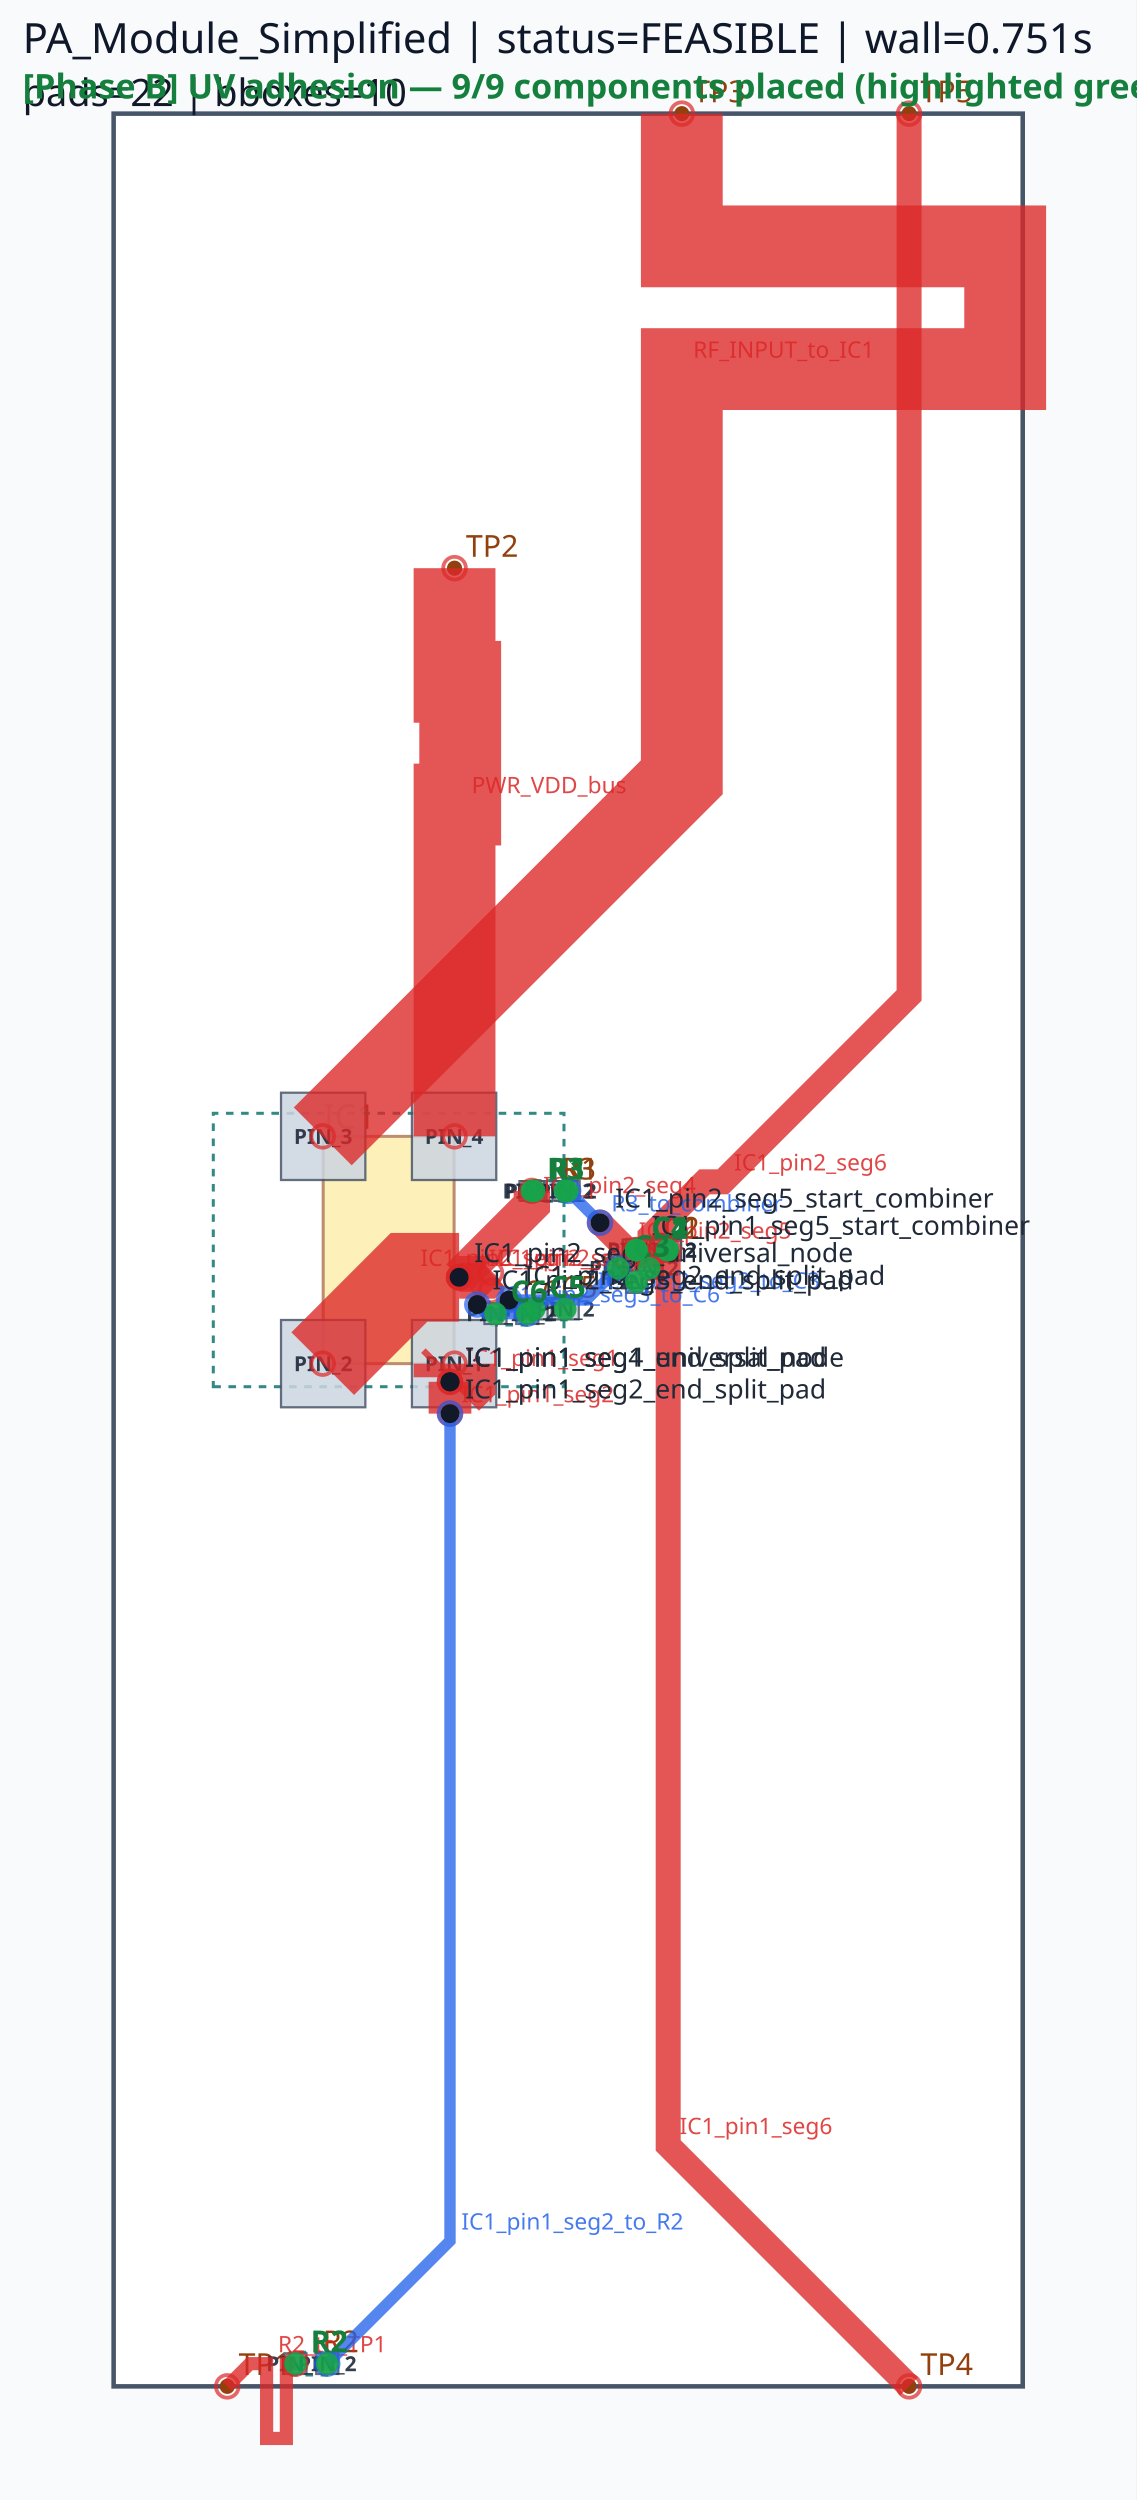
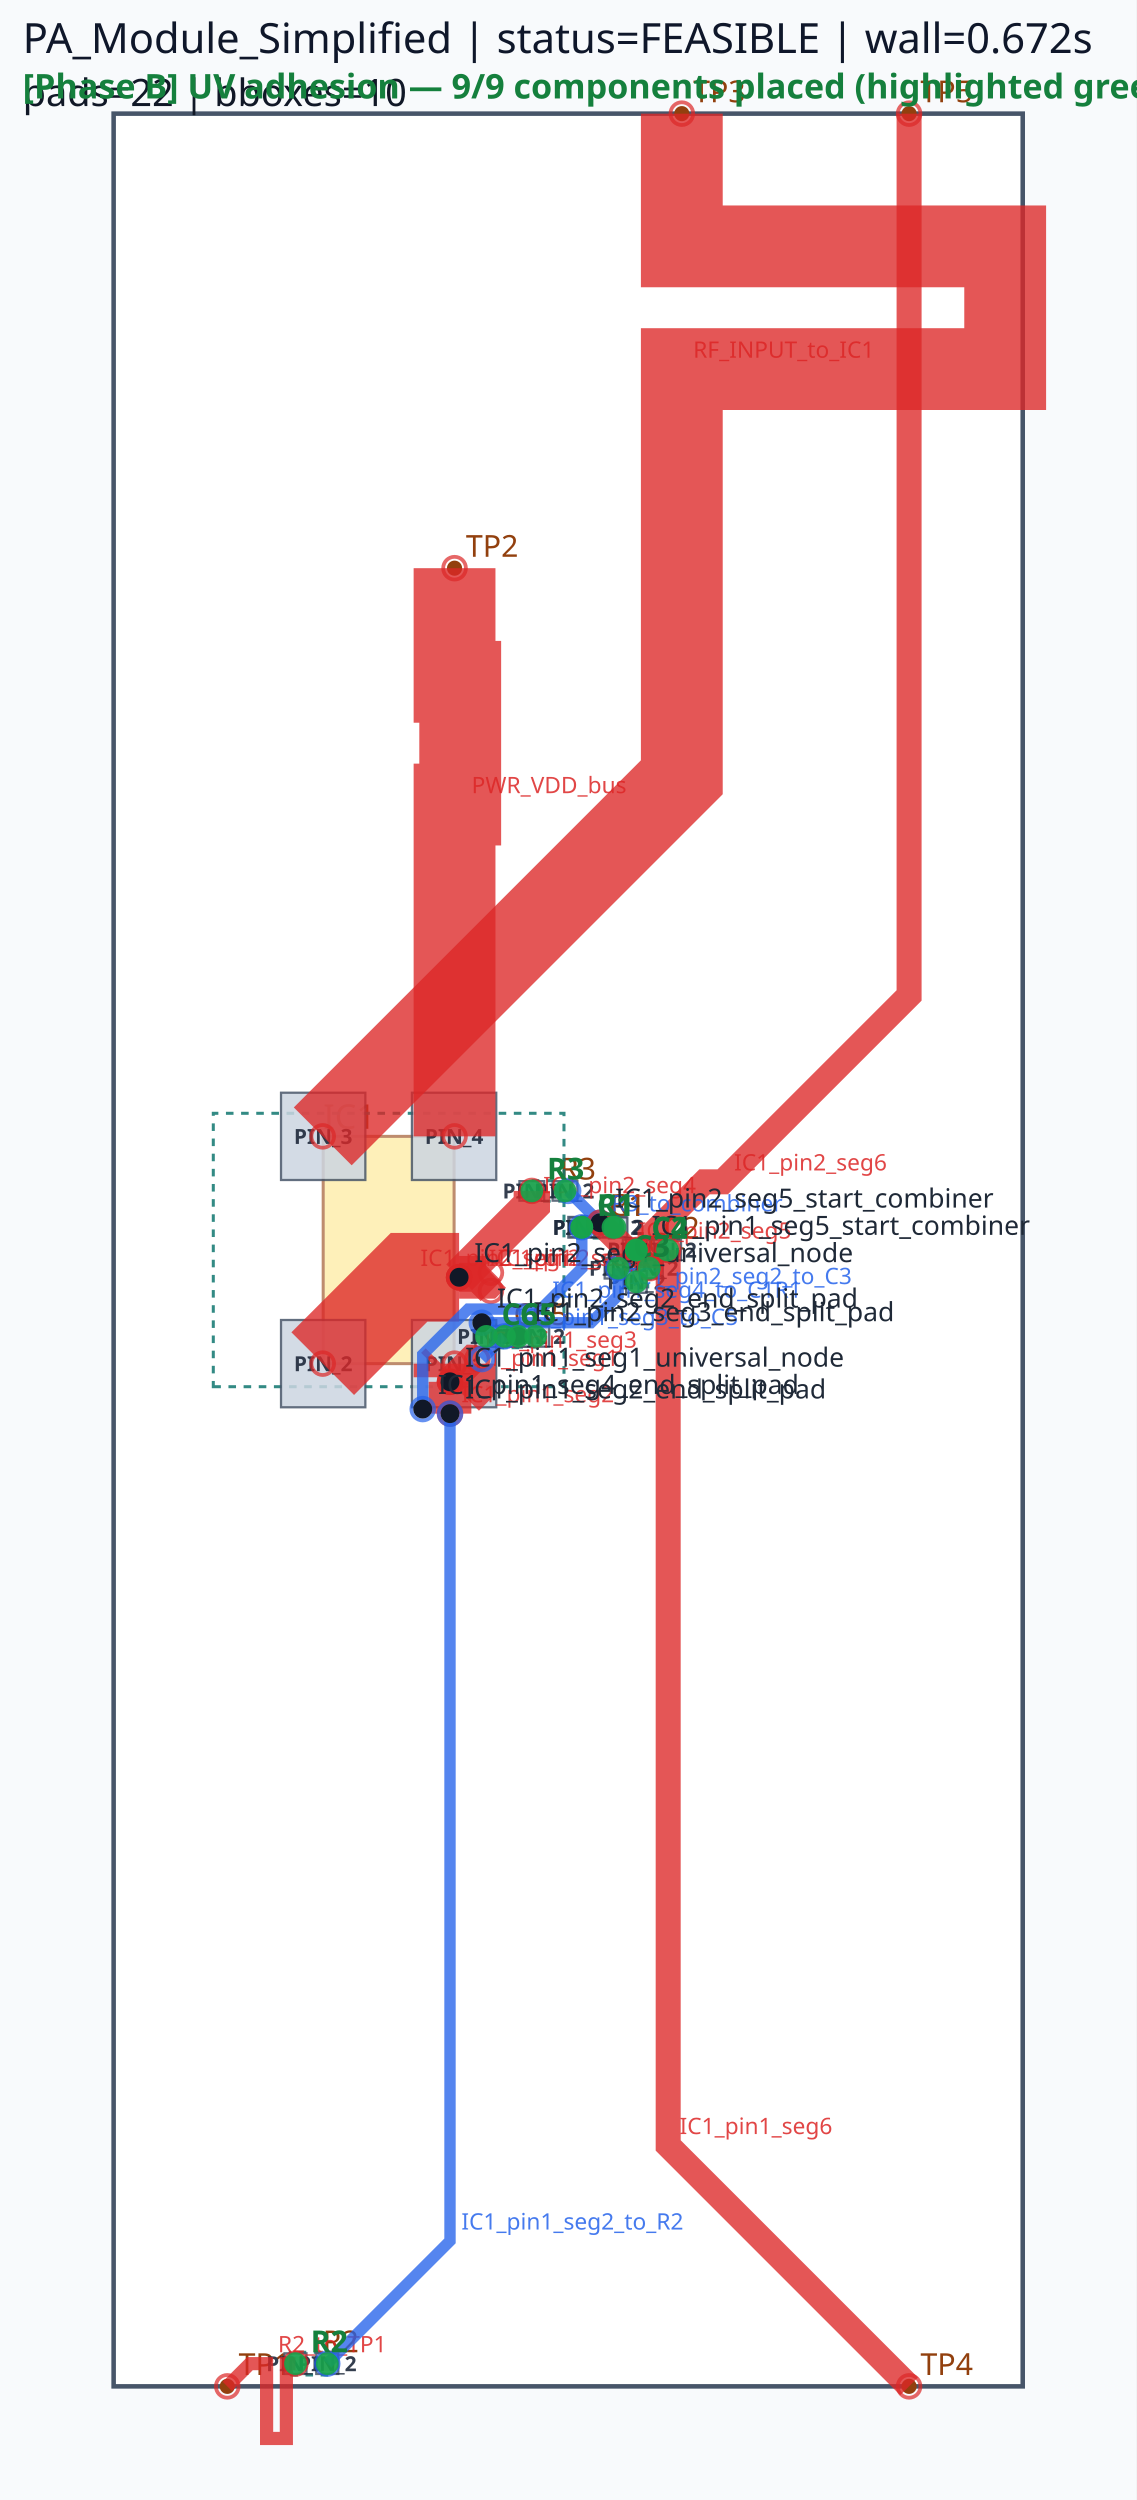
<svg xmlns="http://www.w3.org/2000/svg" viewBox="0 0 300.0 660.0" width="300.0" height="660.0">
  <rect x="0" y="0" width="100%" height="100%" fill="#f8fafc" />
  <rect x="30.00" y="30.00" width="240.00" height="600.00" fill="#ffffff" stroke="#475569" stroke-width="1.2" />
  <rect x="85.32" y="300.00" width="34.56" height="60.00" fill="#fde68a" stroke="#92400e" stroke-width="0.8" opacity="0.6" />
  <text x="85.32" y="298.00" font-family="sans-serif" font-size="9" fill="#92400e">IC1</text>
  <circle cx="60.00" cy="630.00" r="2" fill="#92400e" />
  <text x="63.00" y="627.00" font-family="sans-serif" font-size="8" fill="#92400e">TP1</text>
  <circle cx="120.00" cy="150.00" r="2" fill="#92400e" />
  <text x="123.00" y="147.00" font-family="sans-serif" font-size="8" fill="#92400e">TP2</text>
  <circle cx="180.00" cy="30.00" r="2" fill="#92400e" />
  <text x="183.00" y="27.00" font-family="sans-serif" font-size="8" fill="#92400e">TP3</text>
  <circle cx="240.00" cy="630.00" r="2" fill="#92400e" />
  <text x="243.00" y="627.00" font-family="sans-serif" font-size="8" fill="#92400e">TP4</text>
  <circle cx="240.00" cy="30.00" r="2" fill="#92400e" />
  <text x="243.00" y="27.00" font-family="sans-serif" font-size="8" fill="#92400e">TP5</text>
-   <circle cx="168.00" cy="330.00" r="2" fill="#92400e" />
-   <circle cx="176.22" cy="330.00" r="2" fill="#92400e" />
-   <text x="175.11" y="327.00" font-family="sans-serif" font-size="8" fill="#92400e">C1</text>
-   <circle cx="141.00" cy="314.41" r="2" fill="#92400e" />
-   <circle cx="149.76" cy="314.41" r="2" fill="#92400e" />
-   <text x="148.38" y="311.41" font-family="sans-serif" font-size="8" fill="#92400e">R1</text>
+   <circle cx="153.60" cy="324.00" r="2" fill="#92400e" />
+   <circle cx="161.82" cy="324.00" r="2" fill="#92400e" />
+   <text x="160.71" y="321.00" font-family="sans-serif" font-size="8" fill="#92400e">C1</text>
+   <circle cx="153.60" cy="324.00" r="2" fill="#92400e" />
+   <circle cx="162.36" cy="324.00" r="2" fill="#92400e" />
+   <text x="160.98" y="321.00" font-family="sans-serif" font-size="8" fill="#92400e">R1</text>
  <circle cx="168.00" cy="330.00" r="2" fill="#92400e" />
  <circle cx="176.22" cy="330.00" r="2" fill="#92400e" />
  <text x="175.11" y="327.00" font-family="sans-serif" font-size="8" fill="#92400e">C2</text>
  <circle cx="78.00" cy="624.00" r="2" fill="#92400e" />
  <circle cx="86.40" cy="624.00" r="2" fill="#92400e" />
  <text x="85.20" y="621.00" font-family="sans-serif" font-size="8" fill="#92400e">R2</text>
  <circle cx="163.20" cy="334.80" r="2" fill="#92400e" />
  <circle cx="171.42" cy="334.80" r="2" fill="#92400e" />
  <text x="170.31" y="331.80" font-family="sans-serif" font-size="8" fill="#92400e">C3</text>
  <circle cx="140.40" cy="314.40" r="2" fill="#92400e" />
  <circle cx="149.16" cy="314.40" r="2" fill="#92400e" />
  <text x="147.78" y="311.40" font-family="sans-serif" font-size="8" fill="#92400e">R3</text>
  <circle cx="168.00" cy="330.00" r="2" fill="#92400e" />
  <circle cx="168.00" cy="338.40" r="2" fill="#92400e" />
  <text x="171.00" y="331.20" font-family="sans-serif" font-size="8" fill="#92400e">C4</text>
-   <circle cx="141.00" cy="345.59" r="2" fill="#92400e" />
-   <circle cx="149.22" cy="345.59" r="2" fill="#92400e" />
-   <text x="148.11" y="342.59" font-family="sans-serif" font-size="8" fill="#92400e">C5</text>
-   <circle cx="130.80" cy="346.80" r="2" fill="#92400e" />
-   <circle cx="139.20" cy="346.80" r="2" fill="#92400e" />
-   <text x="138.00" y="343.80" font-family="sans-serif" font-size="8" fill="#92400e">C6</text>
+   <circle cx="133.20" cy="352.80" r="2" fill="#92400e" />
+   <circle cx="141.42" cy="352.80" r="2" fill="#92400e" />
+   <text x="140.31" y="349.80" font-family="sans-serif" font-size="8" fill="#92400e">C5</text>
+   <circle cx="128.40" cy="352.80" r="2" fill="#92400e" />
+   <circle cx="136.80" cy="352.80" r="2" fill="#92400e" />
+   <text x="135.60" y="349.80" font-family="sans-serif" font-size="8" fill="#92400e">C6</text>
  <path d="M 56.31,366.09 L 148.89,366.09 L 148.89,293.91 L 56.31,293.91 Z" class="component-bbox" fill="none" stroke="#0f766e" stroke-width="0.8" stroke-dasharray="2 2" opacity="0.85" />
-   <path d="M 166.86,332.85 L 177.36,332.85 L 177.36,327.15 L 166.86,327.15 Z" class="component-bbox" fill="none" stroke="#0f766e" stroke-width="0.8" stroke-dasharray="2 2" opacity="0.85" />
-   <path d="M 139.98,317.11 L 150.78,317.11 L 150.78,311.71 L 139.98,311.71 Z" class="component-bbox" fill="none" stroke="#0f766e" stroke-width="0.8" stroke-dasharray="2 2" opacity="0.85" />
+   <path d="M 152.46,326.85 L 162.96,326.85 L 162.96,321.15 L 152.46,321.15 Z" class="component-bbox" fill="none" stroke="#0f766e" stroke-width="0.8" stroke-dasharray="2 2" opacity="0.85" />
+   <path d="M 152.58,326.70 L 163.38,326.70 L 163.38,321.30 L 152.58,321.30 Z" class="component-bbox" fill="none" stroke="#0f766e" stroke-width="0.8" stroke-dasharray="2 2" opacity="0.85" />
  <path d="M 166.86,332.85 L 177.36,332.85 L 177.36,327.15 L 166.86,327.15 Z" class="component-bbox" fill="none" stroke="#0f766e" stroke-width="0.8" stroke-dasharray="2 2" opacity="0.85" />
  <path d="M 76.65,627.00 L 87.75,627.00 L 87.75,621.00 L 76.65,621.00 Z" class="component-bbox" fill="none" stroke="#0f766e" stroke-width="0.8" stroke-dasharray="2 2" opacity="0.85" />
  <path d="M 162.06,337.65 L 172.56,337.65 L 172.56,331.95 L 162.06,331.95 Z" class="component-bbox" fill="none" stroke="#0f766e" stroke-width="0.8" stroke-dasharray="2 2" opacity="0.85" />
  <path d="M 139.38,317.10 L 150.18,317.10 L 150.18,311.70 L 139.38,311.70 Z" class="component-bbox" fill="none" stroke="#0f766e" stroke-width="0.8" stroke-dasharray="2 2" opacity="0.85" />
  <path d="M 165.00,328.65 L 165.00,339.75 L 171.00,339.75 L 171.00,328.65 Z" class="component-bbox" fill="none" stroke="#0f766e" stroke-width="0.8" stroke-dasharray="2 2" opacity="0.85" />
-   <path d="M 139.86,348.44 L 150.36,348.44 L 150.36,342.74 L 139.86,342.74 Z" class="component-bbox" fill="none" stroke="#0f766e" stroke-width="0.8" stroke-dasharray="2 2" opacity="0.85" />
-   <path d="M 129.45,349.80 L 140.55,349.80 L 140.55,343.80 L 129.45,343.80 Z" class="component-bbox" fill="none" stroke="#0f766e" stroke-width="0.8" stroke-dasharray="2 2" opacity="0.85" />
+   <path d="M 132.06,355.65 L 142.56,355.65 L 142.56,349.95 L 132.06,349.95 Z" class="component-bbox" fill="none" stroke="#0f766e" stroke-width="0.8" stroke-dasharray="2 2" opacity="0.85" />
+   <path d="M 127.05,355.80 L 138.15,355.80 L 138.15,349.80 L 127.05,349.80 Z" class="component-bbox" fill="none" stroke="#0f766e" stroke-width="0.8" stroke-dasharray="2 2" opacity="0.85" />
  <polygon points="108.75,348.48 108.75,371.52 131.01,371.52 131.01,348.48" fill="#cbd5e1" stroke="#475569" stroke-width="0.6" opacity="0.85" />
  <text x="119.88" y="362.00" font-family="sans-serif" font-size="5.5" text-anchor="middle" font-weight="bold" fill="#1e293b" opacity="0.9">PIN_1</text>
  <polygon points="74.19,348.48 74.19,371.52 96.45,371.52 96.45,348.48" fill="#cbd5e1" stroke="#475569" stroke-width="0.6" opacity="0.85" />
  <text x="85.32" y="362.00" font-family="sans-serif" font-size="5.5" text-anchor="middle" font-weight="bold" fill="#1e293b" opacity="0.9">PIN_2</text>
  <polygon points="96.45,311.52 96.45,288.48 74.19,288.48 74.19,311.52" fill="#cbd5e1" stroke="#475569" stroke-width="0.6" opacity="0.85" />
  <text x="85.32" y="302.00" font-family="sans-serif" font-size="5.5" text-anchor="middle" font-weight="bold" fill="#1e293b" opacity="0.9">PIN_3</text>
  <polygon points="131.01,311.52 131.01,288.48 108.75,288.48 108.75,311.52" fill="#cbd5e1" stroke="#475569" stroke-width="0.6" opacity="0.85" />
  <text x="119.88" y="302.00" font-family="sans-serif" font-size="5.5" text-anchor="middle" font-weight="bold" fill="#1e293b" opacity="0.9">PIN_4</text>
-   <polygon points="164.43,332.73 171.57,332.73 171.57,327.27 164.43,327.27" fill="#cbd5e1" stroke="#475569" stroke-width="0.6" opacity="0.85" />
-   <text x="168.00" y="332.00" font-family="sans-serif" font-size="5.5" text-anchor="middle" font-weight="bold" fill="#1e293b" opacity="0.9">PIN_1</text>
-   <polygon points="172.65,332.73 179.79,332.73 179.79,327.27 172.65,327.27" fill="#cbd5e1" stroke="#475569" stroke-width="0.6" opacity="0.85" />
-   <text x="176.22" y="332.00" font-family="sans-serif" font-size="5.5" text-anchor="middle" font-weight="bold" fill="#1e293b" opacity="0.9">PIN_2</text>
-   <polygon points="137.73,316.99 144.27,316.99 144.27,311.83 137.73,311.83" fill="#cbd5e1" stroke="#475569" stroke-width="0.6" opacity="0.85" />
-   <text x="141.00" y="316.41" font-family="sans-serif" font-size="5.5" text-anchor="middle" font-weight="bold" fill="#1e293b" opacity="0.9">PIN_1</text>
-   <polygon points="146.49,316.99 153.03,316.99 153.03,311.83 146.49,311.83" fill="#cbd5e1" stroke="#475569" stroke-width="0.6" opacity="0.85" />
-   <text x="149.76" y="316.41" font-family="sans-serif" font-size="5.5" text-anchor="middle" font-weight="bold" fill="#1e293b" opacity="0.9">PIN_2</text>
+   <polygon points="150.03,326.73 157.17,326.73 157.17,321.27 150.03,321.27" fill="#cbd5e1" stroke="#475569" stroke-width="0.6" opacity="0.85" />
+   <text x="153.60" y="326.00" font-family="sans-serif" font-size="5.5" text-anchor="middle" font-weight="bold" fill="#1e293b" opacity="0.9">PIN_1</text>
+   <polygon points="158.25,326.73 165.39,326.73 165.39,321.27 158.25,321.27" fill="#cbd5e1" stroke="#475569" stroke-width="0.6" opacity="0.85" />
+   <text x="161.82" y="326.00" font-family="sans-serif" font-size="5.5" text-anchor="middle" font-weight="bold" fill="#1e293b" opacity="0.9">PIN_2</text>
+   <polygon points="150.33,326.58 156.87,326.58 156.87,321.42 150.33,321.42" fill="#cbd5e1" stroke="#475569" stroke-width="0.6" opacity="0.85" />
+   <text x="153.60" y="326.00" font-family="sans-serif" font-size="5.5" text-anchor="middle" font-weight="bold" fill="#1e293b" opacity="0.9">PIN_1</text>
+   <polygon points="159.09,326.58 165.63,326.58 165.63,321.42 159.09,321.42" fill="#cbd5e1" stroke="#475569" stroke-width="0.6" opacity="0.85" />
+   <text x="162.36" y="326.00" font-family="sans-serif" font-size="5.5" text-anchor="middle" font-weight="bold" fill="#1e293b" opacity="0.9">PIN_2</text>
  <polygon points="164.43,332.73 171.57,332.73 171.57,327.27 164.43,327.27" fill="#cbd5e1" stroke="#475569" stroke-width="0.6" opacity="0.85" />
  <text x="168.00" y="332.00" font-family="sans-serif" font-size="5.5" text-anchor="middle" font-weight="bold" fill="#1e293b" opacity="0.9">PIN_1</text>
  <polygon points="172.65,332.73 179.79,332.73 179.79,327.27 172.65,327.27" fill="#cbd5e1" stroke="#475569" stroke-width="0.6" opacity="0.85" />
  <text x="176.22" y="332.00" font-family="sans-serif" font-size="5.5" text-anchor="middle" font-weight="bold" fill="#1e293b" opacity="0.9">PIN_2</text>
  <polygon points="80.91,621.27 75.09,621.27 75.09,626.73 80.91,626.73" fill="#cbd5e1" stroke="#475569" stroke-width="0.6" opacity="0.85" />
  <text x="78.00" y="626.00" font-family="sans-serif" font-size="5.5" text-anchor="middle" font-weight="bold" fill="#1e293b" opacity="0.9">PIN_1</text>
  <polygon points="83.49,626.73 89.31,626.73 89.31,621.27 83.49,621.27" fill="#cbd5e1" stroke="#475569" stroke-width="0.6" opacity="0.85" />
  <text x="86.40" y="626.00" font-family="sans-serif" font-size="5.5" text-anchor="middle" font-weight="bold" fill="#1e293b" opacity="0.9">PIN_2</text>
  <polygon points="159.63,337.53 166.77,337.53 166.77,332.07 159.63,332.07" fill="#cbd5e1" stroke="#475569" stroke-width="0.6" opacity="0.85" />
  <text x="163.20" y="336.80" font-family="sans-serif" font-size="5.5" text-anchor="middle" font-weight="bold" fill="#1e293b" opacity="0.9">PIN_1</text>
  <polygon points="167.85,337.53 174.99,337.53 174.99,332.07 167.85,332.07" fill="#cbd5e1" stroke="#475569" stroke-width="0.6" opacity="0.85" />
  <text x="171.42" y="336.80" font-family="sans-serif" font-size="5.5" text-anchor="middle" font-weight="bold" fill="#1e293b" opacity="0.9">PIN_2</text>
  <polygon points="137.13,316.98 143.67,316.98 143.67,311.82 137.13,311.82" fill="#cbd5e1" stroke="#475569" stroke-width="0.6" opacity="0.85" />
  <text x="140.40" y="316.40" font-family="sans-serif" font-size="5.5" text-anchor="middle" font-weight="bold" fill="#1e293b" opacity="0.9">PIN_1</text>
  <polygon points="145.89,316.98 152.43,316.98 152.43,311.82 145.89,311.82" fill="#cbd5e1" stroke="#475569" stroke-width="0.6" opacity="0.85" />
  <text x="149.16" y="316.40" font-family="sans-serif" font-size="5.5" text-anchor="middle" font-weight="bold" fill="#1e293b" opacity="0.9">PIN_2</text>
  <polygon points="170.73,332.91 170.73,327.09 165.27,327.09 165.27,332.91" fill="#cbd5e1" stroke="#475569" stroke-width="0.6" opacity="0.85" />
  <text x="168.00" y="332.00" font-family="sans-serif" font-size="5.5" text-anchor="middle" font-weight="bold" fill="#1e293b" opacity="0.9">PIN_1</text>
  <polygon points="165.27,335.49 165.27,341.31 170.73,341.31 170.73,335.49" fill="#cbd5e1" stroke="#475569" stroke-width="0.6" opacity="0.85" />
  <text x="168.00" y="340.40" font-family="sans-serif" font-size="5.5" text-anchor="middle" font-weight="bold" fill="#1e293b" opacity="0.9">PIN_2</text>
-   <polygon points="137.43,348.32 144.57,348.32 144.57,342.86 137.43,342.86" fill="#cbd5e1" stroke="#475569" stroke-width="0.6" opacity="0.85" />
-   <text x="141.00" y="347.59" font-family="sans-serif" font-size="5.5" text-anchor="middle" font-weight="bold" fill="#1e293b" opacity="0.9">PIN_1</text>
-   <polygon points="145.65,348.32 152.79,348.32 152.79,342.86 145.65,342.86" fill="#cbd5e1" stroke="#475569" stroke-width="0.6" opacity="0.85" />
-   <text x="149.22" y="347.59" font-family="sans-serif" font-size="5.5" text-anchor="middle" font-weight="bold" fill="#1e293b" opacity="0.9">PIN_2</text>
-   <polygon points="133.71,344.07 127.89,344.07 127.89,349.53 133.71,349.53" fill="#cbd5e1" stroke="#475569" stroke-width="0.6" opacity="0.85" />
-   <text x="130.80" y="348.80" font-family="sans-serif" font-size="5.5" text-anchor="middle" font-weight="bold" fill="#1e293b" opacity="0.9">PIN_1</text>
-   <polygon points="136.29,349.53 142.11,349.53 142.11,344.07 136.29,344.07" fill="#cbd5e1" stroke="#475569" stroke-width="0.6" opacity="0.85" />
-   <text x="139.20" y="348.80" font-family="sans-serif" font-size="5.5" text-anchor="middle" font-weight="bold" fill="#1e293b" opacity="0.9">PIN_2</text>
+   <polygon points="129.63,355.53 136.77,355.53 136.77,350.07 129.63,350.07" fill="#cbd5e1" stroke="#475569" stroke-width="0.6" opacity="0.85" />
+   <text x="133.20" y="354.80" font-family="sans-serif" font-size="5.5" text-anchor="middle" font-weight="bold" fill="#1e293b" opacity="0.9">PIN_1</text>
+   <polygon points="137.85,355.53 144.99,355.53 144.99,350.07 137.85,350.07" fill="#cbd5e1" stroke="#475569" stroke-width="0.6" opacity="0.85" />
+   <text x="141.42" y="354.80" font-family="sans-serif" font-size="5.5" text-anchor="middle" font-weight="bold" fill="#1e293b" opacity="0.9">PIN_2</text>
+   <polygon points="131.31,350.07 125.49,350.07 125.49,355.53 131.31,355.53" fill="#cbd5e1" stroke="#475569" stroke-width="0.6" opacity="0.85" />
+   <text x="128.40" y="354.80" font-family="sans-serif" font-size="5.5" text-anchor="middle" font-weight="bold" fill="#1e293b" opacity="0.9">PIN_1</text>
+   <polygon points="133.89,355.53 139.71,355.53 139.71,350.07 133.89,350.07" fill="#cbd5e1" stroke="#475569" stroke-width="0.6" opacity="0.85" />
+   <text x="136.80" y="354.80" font-family="sans-serif" font-size="5.5" text-anchor="middle" font-weight="bold" fill="#1e293b" opacity="0.9">PIN_2</text>
  <polyline points="85.20,360.00 108.00,337.20 121.20,337.20" fill="none" stroke="#dc2626" stroke-width="23.40" stroke-linecap="butt" stroke-linejoin="miter" opacity="0.78" />
  <circle cx="85.20" cy="360.00" r="3" fill="none" stroke="#dc2626" stroke-width="1.0" opacity="0.7" />
  <circle cx="121.20" cy="337.20" r="3" fill="none" stroke="#dc2626" stroke-width="1.0" opacity="0.7" />
  <text x="111.00" y="334.20" font-family="sans-serif" font-size="6" fill="#dc2626" opacity="0.85">IC1_pin2_seg1</text>
  <polyline points="120.00,360.00 120.00,363.60 118.80,364.80" fill="none" stroke="#dc2626" stroke-width="21.60" stroke-linecap="butt" stroke-linejoin="miter" opacity="0.78" />
  <circle cx="120.00" cy="360.00" r="3" fill="none" stroke="#dc2626" stroke-width="1.0" opacity="0.7" />
  <circle cx="118.80" cy="364.80" r="3" fill="none" stroke="#dc2626" stroke-width="1.0" opacity="0.7" />
  <text x="123.00" y="360.60" font-family="sans-serif" font-size="6" fill="#dc2626" opacity="0.85">IC1_pin1_seg1</text>
  <polyline points="121.20,337.20 140.40,318.00 140.40,314.40" fill="none" stroke="#dc2626" stroke-width="9.60" stroke-linecap="butt" stroke-linejoin="miter" opacity="0.78" />
  <circle cx="121.20" cy="337.20" r="3" fill="none" stroke="#dc2626" stroke-width="1.0" opacity="0.7" />
  <circle cx="140.40" cy="314.40" r="3" fill="none" stroke="#dc2626" stroke-width="1.0" opacity="0.7" />
  <text x="143.40" y="315.00" font-family="sans-serif" font-size="6" fill="#dc2626" opacity="0.85">IC1_pin2_seg4</text>
  <polyline points="118.80,364.80 118.80,373.20" fill="none" stroke="#dc2626" stroke-width="11.28" stroke-linecap="butt" stroke-linejoin="miter" opacity="0.78" />
  <circle cx="118.80" cy="364.80" r="3" fill="none" stroke="#dc2626" stroke-width="1.0" opacity="0.7" />
  <circle cx="118.80" cy="373.20" r="3" fill="none" stroke="#dc2626" stroke-width="1.0" opacity="0.7" />
  <text x="121.80" y="370.20" font-family="sans-serif" font-size="6" fill="#dc2626" opacity="0.85">IC1_pin1_seg2</text>
  <polyline points="121.20,337.20 128.40,337.20 129.60,336.00" fill="none" stroke="#dc2626" stroke-width="11.28" stroke-linecap="butt" stroke-linejoin="miter" opacity="0.78" />
  <circle cx="121.20" cy="337.20" r="3" fill="none" stroke="#dc2626" stroke-width="1.0" opacity="0.7" />
  <circle cx="129.60" cy="336.00" r="3" fill="none" stroke="#dc2626" stroke-width="1.0" opacity="0.7" />
  <text x="131.40" y="334.20" font-family="sans-serif" font-size="6" fill="#dc2626" opacity="0.85">IC1_pin2_seg2</text>
-   <polyline points="158.40,322.80 165.60,330.00 168.00,330.00" fill="none" stroke="#dc2626" stroke-width="6.60" stroke-linecap="butt" stroke-linejoin="miter" opacity="0.78" />
-   <circle cx="158.40" cy="322.80" r="3" fill="none" stroke="#dc2626" stroke-width="1.0" opacity="0.7" />
-   <circle cx="168.00" cy="330.00" r="3" fill="none" stroke="#dc2626" stroke-width="1.0" opacity="0.7" />
-   <text x="168.60" y="327.00" font-family="sans-serif" font-size="6" fill="#dc2626" opacity="0.85">IC1_pin2_seg5</text>
+   <polyline points="118.80,364.80 124.80,358.80 126.00,358.80" fill="none" stroke="#dc2626" stroke-width="7.62" stroke-linecap="butt" stroke-linejoin="miter" opacity="0.78" />
+   <circle cx="118.80" cy="364.80" r="3" fill="none" stroke="#dc2626" stroke-width="1.0" opacity="0.7" />
+   <circle cx="126.00" cy="358.80" r="3" fill="none" stroke="#dc2626" stroke-width="1.0" opacity="0.7" />
+   <text x="127.80" y="355.80" font-family="sans-serif" font-size="6" fill="#dc2626" opacity="0.85">IC1_pin1_seg3</text>
  <polyline points="121.20,337.20 126.00,337.20 129.60,340.80" fill="none" stroke="#dc2626" stroke-width="7.62" stroke-linecap="butt" stroke-linejoin="miter" opacity="0.78" />
  <circle cx="121.20" cy="337.20" r="3" fill="none" stroke="#dc2626" stroke-width="1.0" opacity="0.7" />
  <circle cx="129.60" cy="340.80" r="3" fill="none" stroke="#dc2626" stroke-width="1.0" opacity="0.7" />
  <text x="129.00" y="334.20" font-family="sans-serif" font-size="6" fill="#dc2626" opacity="0.85">IC1_pin2_seg3</text>
  <polyline points="180.00,30.00 180.00,65.04 265.37,65.04 265.37,97.44 180.00,97.44 180.00,170.16 180.00,205.20 85.20,300.00" fill="none" stroke="#dc2626" stroke-width="21.60" stroke-linecap="butt" stroke-linejoin="miter" opacity="0.78" />
  <circle cx="180.00" cy="30.00" r="3" fill="none" stroke="#dc2626" stroke-width="1.0" opacity="0.7" />
  <circle cx="85.20" cy="300.00" r="3" fill="none" stroke="#dc2626" stroke-width="1.0" opacity="0.7" />
  <text x="183.00" y="94.44" font-family="sans-serif" font-size="6" fill="#dc2626" opacity="0.85">RF_INPUT_to_IC1</text>
  <polyline points="120.00,150.00 120.00,180.00 121.50,180.00 121.50,212.40 120.00,212.40 120.00,270.00 120.00,300.00" fill="none" stroke="#dc2626" stroke-width="21.60" stroke-linecap="butt" stroke-linejoin="miter" opacity="0.78" />
  <circle cx="120.00" cy="150.00" r="3" fill="none" stroke="#dc2626" stroke-width="1.0" opacity="0.7" />
  <circle cx="120.00" cy="300.00" r="3" fill="none" stroke="#dc2626" stroke-width="1.0" opacity="0.7" />
  <text x="124.50" y="209.40" font-family="sans-serif" font-size="6" fill="#dc2626" opacity="0.85">PWR_VDD_bus</text>
  <polyline points="176.40,330.00 176.40,566.40 240.00,630.00" fill="none" stroke="#dc2626" stroke-width="6.60" stroke-linecap="butt" stroke-linejoin="miter" opacity="0.78" />
  <circle cx="176.40" cy="330.00" r="3" fill="none" stroke="#dc2626" stroke-width="1.0" opacity="0.7" />
  <circle cx="240.00" cy="630.00" r="3" fill="none" stroke="#dc2626" stroke-width="1.0" opacity="0.7" />
  <text x="179.40" y="563.40" font-family="sans-serif" font-size="6" fill="#dc2626" opacity="0.85">IC1_pin1_seg6</text>
  <polyline points="171.60,334.80 171.60,326.40 186.00,312.00 190.80,312.00 240.00,262.80 240.00,30.00" fill="none" stroke="#dc2626" stroke-width="6.60" stroke-linecap="butt" stroke-linejoin="miter" opacity="0.78" />
  <circle cx="171.60" cy="334.80" r="3" fill="none" stroke="#dc2626" stroke-width="1.0" opacity="0.7" />
  <circle cx="240.00" cy="30.00" r="3" fill="none" stroke="#dc2626" stroke-width="1.0" opacity="0.7" />
  <text x="193.80" y="309.00" font-family="sans-serif" font-size="6" fill="#dc2626" opacity="0.85">IC1_pin2_seg6</text>
  <polyline points="78.00,624.00 75.60,624.00 75.60,643.76 70.38,643.76 70.38,624.00 68.40,624.00 66.00,624.00 60.00,630.00" fill="none" stroke="#dc2626" stroke-width="3.48" stroke-linecap="butt" stroke-linejoin="miter" opacity="0.78" />
  <circle cx="78.00" cy="624.00" r="3" fill="none" stroke="#dc2626" stroke-width="1.0" opacity="0.7" />
  <circle cx="60.00" cy="630.00" r="3" fill="none" stroke="#dc2626" stroke-width="1.0" opacity="0.7" />
  <text x="73.38" y="621.00" font-family="sans-serif" font-size="6" fill="#dc2626" opacity="0.85">R2_to_TP1</text>
  <polyline points="118.80,373.20 118.80,591.60 86.40,624.00" fill="none" stroke="#2563eb" stroke-width="3.00" stroke-linecap="butt" stroke-linejoin="miter" opacity="0.78" />
  <circle cx="118.80" cy="373.20" r="3" fill="none" stroke="#2563eb" stroke-width="1.0" opacity="0.7" />
  <circle cx="86.40" cy="624.00" r="3" fill="none" stroke="#2563eb" stroke-width="1.0" opacity="0.7" />
  <text x="121.80" y="588.60" font-family="sans-serif" font-size="6" fill="#2563eb" opacity="0.85">IC1_pin1_seg2_to_R2</text>
-   <polyline points="134.40,343.20 154.80,343.20 163.20,334.80" fill="none" stroke="#2563eb" stroke-width="3.00" stroke-linecap="butt" stroke-linejoin="miter" opacity="0.78" />
-   <circle cx="134.40" cy="343.20" r="3" fill="none" stroke="#2563eb" stroke-width="1.0" opacity="0.7" />
+   <polyline points="111.60,372.00 111.60,357.60 123.60,345.60 142.80,345.60 153.60,334.80 153.60,324.00" fill="none" stroke="#2563eb" stroke-width="3.00" stroke-linecap="butt" stroke-linejoin="miter" opacity="0.78" />
+   <circle cx="111.60" cy="372.00" r="3" fill="none" stroke="#2563eb" stroke-width="1.0" opacity="0.7" />
+   <circle cx="153.60" cy="324.00" r="3" fill="none" stroke="#2563eb" stroke-width="1.0" opacity="0.7" />
+   <text x="145.80" y="342.60" font-family="sans-serif" font-size="6" fill="#2563eb" opacity="0.85">IC1_pin1_seg4_to_C1R1</text>
+   <polyline points="127.20,349.20 156.00,349.20 163.20,342.00 163.20,334.80" fill="none" stroke="#2563eb" stroke-width="3.00" stroke-linecap="butt" stroke-linejoin="miter" opacity="0.78" />
+   <circle cx="127.20" cy="349.20" r="3" fill="none" stroke="#2563eb" stroke-width="1.0" opacity="0.7" />
  <circle cx="163.20" cy="334.80" r="3" fill="none" stroke="#2563eb" stroke-width="1.0" opacity="0.7" />
-   <text x="157.80" y="340.20" font-family="sans-serif" font-size="6" fill="#2563eb" opacity="0.85">IC1_pin2_seg2_to_C3</text>
+   <text x="166.20" y="339.00" font-family="sans-serif" font-size="6" fill="#2563eb" opacity="0.85">IC1_pin2_seg2_to_C3</text>
+   <polyline points="127.20,358.80 133.20,352.80" fill="none" stroke="#2563eb" stroke-width="3.00" stroke-linecap="butt" stroke-linejoin="miter" opacity="0.78" />
+   <circle cx="127.20" cy="358.80" r="3" fill="none" stroke="#2563eb" stroke-width="1.0" opacity="0.7" />
+   <circle cx="133.20" cy="352.80" r="3" fill="none" stroke="#2563eb" stroke-width="1.0" opacity="0.7" />
+   <text x="136.20" y="349.80" font-family="sans-serif" font-size="6" fill="#2563eb" opacity="0.85">IC1_pin1_seg3_to_C5</text>
  <polyline points="150.00,314.40 158.40,322.80" fill="none" stroke="#2563eb" stroke-width="3.00" stroke-linecap="butt" stroke-linejoin="miter" opacity="0.78" />
  <circle cx="150.00" cy="314.40" r="3" fill="none" stroke="#2563eb" stroke-width="1.0" opacity="0.7" />
  <circle cx="158.40" cy="322.80" r="3" fill="none" stroke="#2563eb" stroke-width="1.0" opacity="0.7" />
  <text x="161.40" y="319.80" font-family="sans-serif" font-size="6" fill="#2563eb" opacity="0.85">R3_to_combiner</text>
-   <polyline points="126.00,344.40 128.40,346.80 139.20,346.80" fill="none" stroke="#2563eb" stroke-width="3.00" stroke-linecap="butt" stroke-linejoin="miter" opacity="0.78" />
-   <circle cx="126.00" cy="344.40" r="3" fill="none" stroke="#2563eb" stroke-width="1.0" opacity="0.7" />
-   <circle cx="139.20" cy="346.80" r="3" fill="none" stroke="#2563eb" stroke-width="1.0" opacity="0.7" />
-   <text x="131.40" y="343.80" font-family="sans-serif" font-size="6" fill="#2563eb" opacity="0.85">IC1_pin2_seg3_to_C6</text>
+   <polyline points="158.40,322.80 165.60,330.00 168.00,330.00" fill="none" stroke="#dc2626" stroke-width="6.60" stroke-linecap="butt" stroke-linejoin="miter" opacity="0.78" />
+   <circle cx="158.40" cy="322.80" r="3" fill="none" stroke="#dc2626" stroke-width="1.0" opacity="0.7" />
+   <circle cx="168.00" cy="330.00" r="3" fill="none" stroke="#dc2626" stroke-width="1.0" opacity="0.7" />
+   <text x="168.60" y="327.00" font-family="sans-serif" font-size="6" fill="#dc2626" opacity="0.85">IC1_pin2_seg5</text>
  <circle cx="118.80" cy="364.80" r="2.5" fill="#111827" />
  <text x="122.80" y="360.80" font-family="sans-serif" font-size="7" fill="#1f2937">IC1_pin1_seg1_universal_node</text>
  <circle cx="118.80" cy="373.20" r="2.5" fill="#111827" />
  <text x="122.80" y="369.20" font-family="sans-serif" font-size="7" fill="#1f2937">IC1_pin1_seg2_end_split_pad</text>
-   <circle cx="118.80" cy="364.80" r="2.5" fill="#111827" />
-   <text x="122.80" y="360.80" font-family="sans-serif" font-size="7" fill="#1f2937">IC1_pin1_seg4_end_split_pad</text>
+   <circle cx="111.60" cy="372.00" r="2.5" fill="#111827" />
+   <text x="115.60" y="368.00" font-family="sans-serif" font-size="7" fill="#1f2937">IC1_pin1_seg4_end_split_pad</text>
  <circle cx="168.00" cy="330.00" r="2.5" fill="#111827" />
  <text x="172.00" y="326.00" font-family="sans-serif" font-size="7" fill="#1f2937">IC1_pin1_seg5_start_combiner</text>
  <circle cx="121.20" cy="337.20" r="2.5" fill="#111827" />
  <text x="125.20" y="333.20" font-family="sans-serif" font-size="7" fill="#1f2937">IC1_pin2_seg1_universal_node</text>
-   <circle cx="134.40" cy="343.20" r="2.5" fill="#111827" />
-   <text x="138.40" y="339.20" font-family="sans-serif" font-size="7" fill="#1f2937">IC1_pin2_seg2_end_split_pad</text>
-   <circle cx="126.00" cy="344.40" r="2.5" fill="#111827" />
-   <text x="130.00" y="340.40" font-family="sans-serif" font-size="7" fill="#1f2937">IC1_pin2_seg3_end_split_pad</text>
+   <circle cx="127.20" cy="349.20" r="2.5" fill="#111827" />
+   <text x="131.20" y="345.20" font-family="sans-serif" font-size="7" fill="#1f2937">IC1_pin2_seg2_end_split_pad</text>
+   <circle cx="136.80" cy="352.80" r="2.5" fill="#111827" />
+   <text x="140.80" y="348.80" font-family="sans-serif" font-size="7" fill="#1f2937">IC1_pin2_seg3_end_split_pad</text>
  <circle cx="158.40" cy="322.80" r="2.5" fill="#111827" />
  <text x="162.40" y="318.80" font-family="sans-serif" font-size="7" fill="#1f2937">IC1_pin2_seg5_start_combiner</text>
-   <text x="6" y="14" font-family="sans-serif" font-size="11" fill="#0f172a">PA_Module_Simplified | status=FEASIBLE | wall=0.751s</text>
+   <text x="6" y="14" font-family="sans-serif" font-size="11" fill="#0f172a">PA_Module_Simplified | status=FEASIBLE | wall=0.672s</text>
  <text x="6" y="28" font-family="sans-serif" font-size="10" fill="#111827">pads=22 | bboxes=10</text>
-   <circle cx="168.00" cy="330.00" r="3" fill="#16a34a" opacity="0.9" />
-   <circle cx="176.22" cy="330.00" r="3" fill="#16a34a" opacity="0.9" />
-   <text x="172.00" y="327.00" font-family="sans-serif" font-size="8" fill="#15803d" font-weight="bold">C1</text>
-   <circle cx="141.00" cy="314.41" r="3" fill="#16a34a" opacity="0.9" />
-   <circle cx="149.76" cy="314.41" r="3" fill="#16a34a" opacity="0.9" />
-   <text x="145.00" y="311.41" font-family="sans-serif" font-size="8" fill="#15803d" font-weight="bold">R1</text>
+   <circle cx="153.60" cy="324.00" r="3" fill="#16a34a" opacity="0.9" />
+   <circle cx="161.82" cy="324.00" r="3" fill="#16a34a" opacity="0.9" />
+   <text x="157.60" y="321.00" font-family="sans-serif" font-size="8" fill="#15803d" font-weight="bold">C1</text>
+   <circle cx="153.60" cy="324.00" r="3" fill="#16a34a" opacity="0.9" />
+   <circle cx="162.36" cy="324.00" r="3" fill="#16a34a" opacity="0.9" />
+   <text x="157.60" y="321.00" font-family="sans-serif" font-size="8" fill="#15803d" font-weight="bold">R1</text>
  <circle cx="168.00" cy="330.00" r="3" fill="#16a34a" opacity="0.9" />
  <circle cx="176.22" cy="330.00" r="3" fill="#16a34a" opacity="0.9" />
  <text x="172.00" y="327.00" font-family="sans-serif" font-size="8" fill="#15803d" font-weight="bold">C2</text>
  <circle cx="78.00" cy="624.00" r="3" fill="#16a34a" opacity="0.9" />
  <circle cx="86.40" cy="624.00" r="3" fill="#16a34a" opacity="0.9" />
  <text x="82.00" y="621.00" font-family="sans-serif" font-size="8" fill="#15803d" font-weight="bold">R2</text>
  <circle cx="163.20" cy="334.80" r="3" fill="#16a34a" opacity="0.9" />
  <circle cx="171.42" cy="334.80" r="3" fill="#16a34a" opacity="0.9" />
  <text x="167.20" y="331.80" font-family="sans-serif" font-size="8" fill="#15803d" font-weight="bold">C3</text>
  <circle cx="140.40" cy="314.40" r="3" fill="#16a34a" opacity="0.9" />
  <circle cx="149.16" cy="314.40" r="3" fill="#16a34a" opacity="0.9" />
  <text x="144.40" y="311.40" font-family="sans-serif" font-size="8" fill="#15803d" font-weight="bold">R3</text>
  <circle cx="168.00" cy="330.00" r="3" fill="#16a34a" opacity="0.9" />
  <circle cx="168.00" cy="338.40" r="3" fill="#16a34a" opacity="0.9" />
  <text x="172.00" y="327.00" font-family="sans-serif" font-size="8" fill="#15803d" font-weight="bold">C4</text>
-   <circle cx="141.00" cy="345.59" r="3" fill="#16a34a" opacity="0.9" />
-   <circle cx="149.22" cy="345.59" r="3" fill="#16a34a" opacity="0.9" />
-   <text x="145.00" y="342.59" font-family="sans-serif" font-size="8" fill="#15803d" font-weight="bold">C5</text>
-   <circle cx="130.80" cy="346.80" r="3" fill="#16a34a" opacity="0.9" />
-   <circle cx="139.20" cy="346.80" r="3" fill="#16a34a" opacity="0.9" />
-   <text x="134.80" y="343.80" font-family="sans-serif" font-size="8" fill="#15803d" font-weight="bold">C6</text>
+   <circle cx="133.20" cy="352.80" r="3" fill="#16a34a" opacity="0.9" />
+   <circle cx="141.42" cy="352.80" r="3" fill="#16a34a" opacity="0.9" />
+   <text x="137.20" y="349.80" font-family="sans-serif" font-size="8" fill="#15803d" font-weight="bold">C5</text>
+   <circle cx="128.40" cy="352.80" r="3" fill="#16a34a" opacity="0.9" />
+   <circle cx="136.80" cy="352.80" r="3" fill="#16a34a" opacity="0.9" />
+   <text x="132.40" y="349.80" font-family="sans-serif" font-size="8" fill="#15803d" font-weight="bold">C6</text>
  <text x="6" y="26" font-family="sans-serif" font-size="9" font-weight="bold" fill="#15803d">[Phase B] UV adhesion — 9/9 components placed (highlighted green)</text>
</svg>
